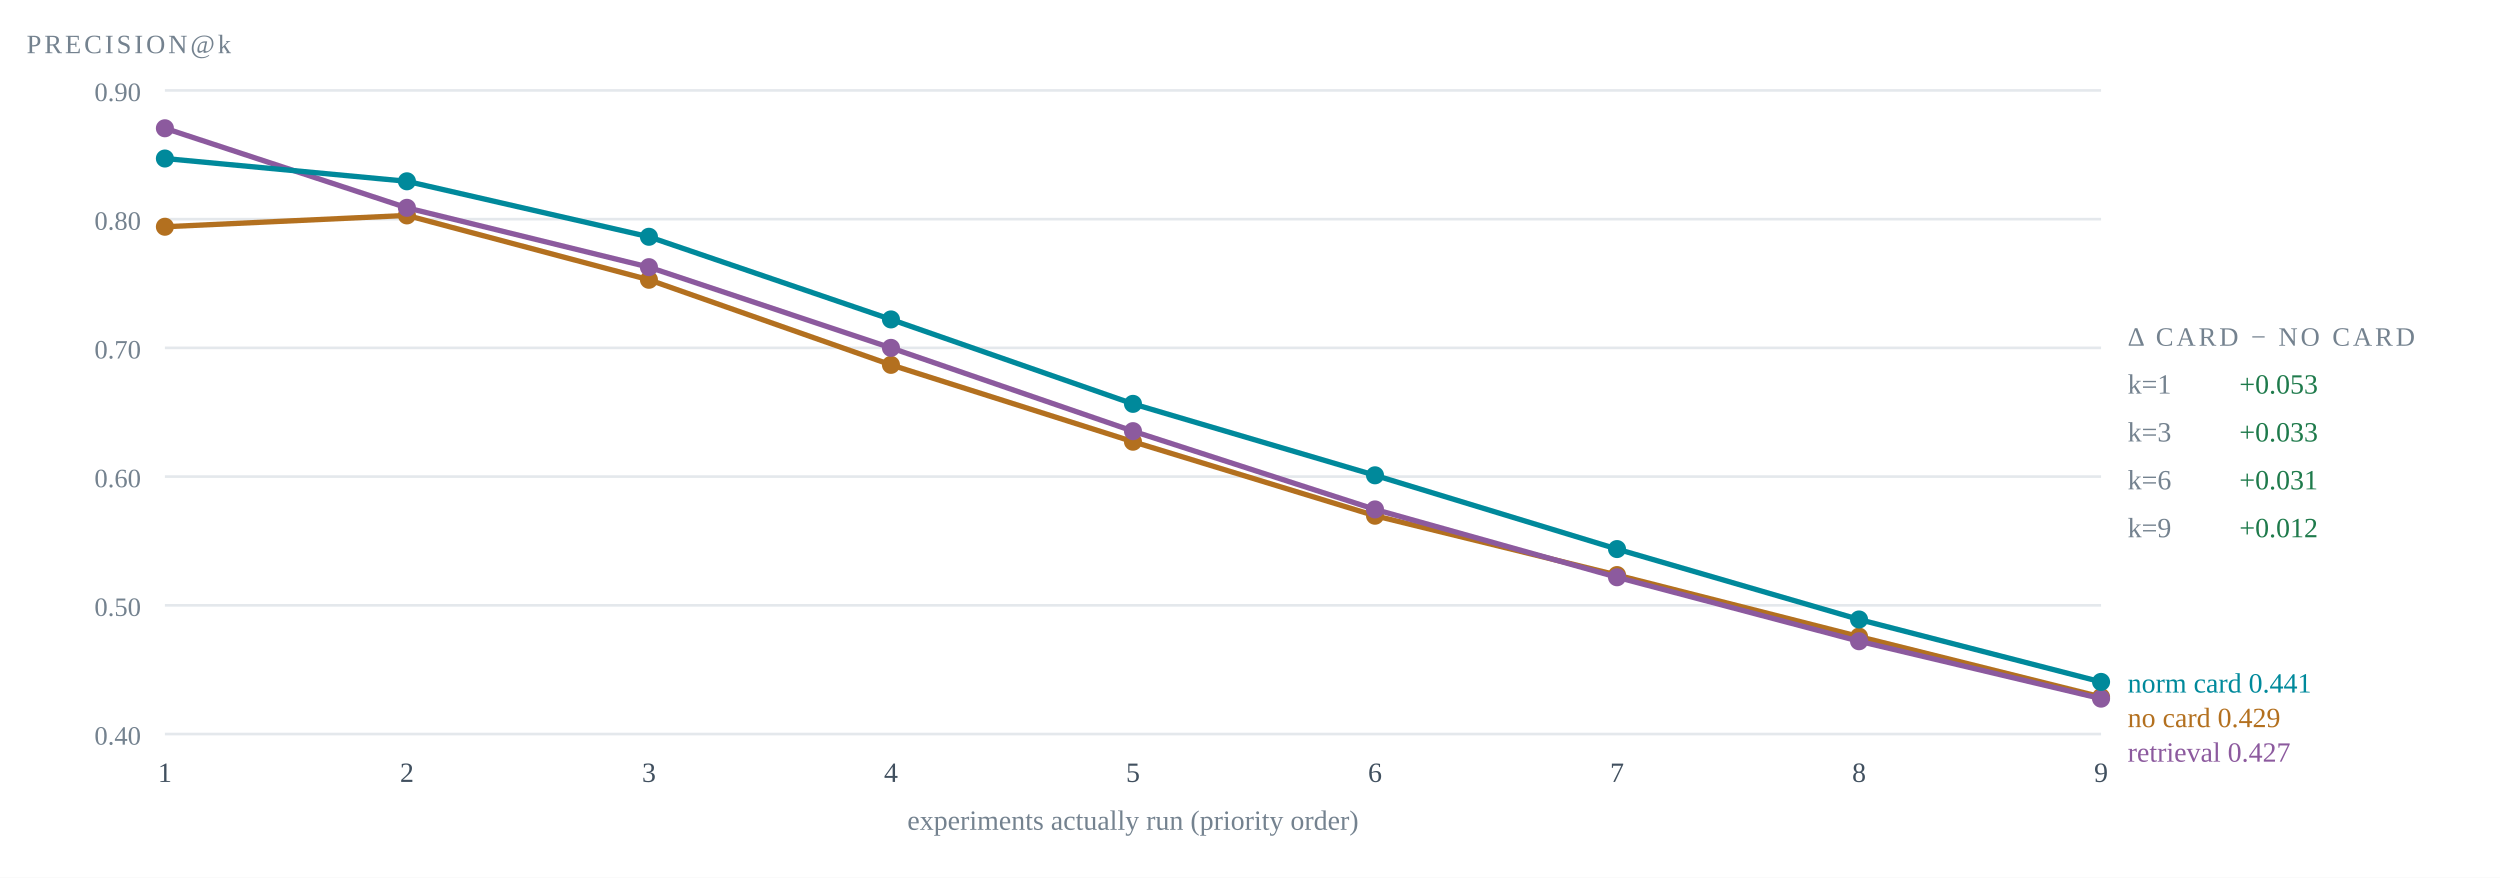
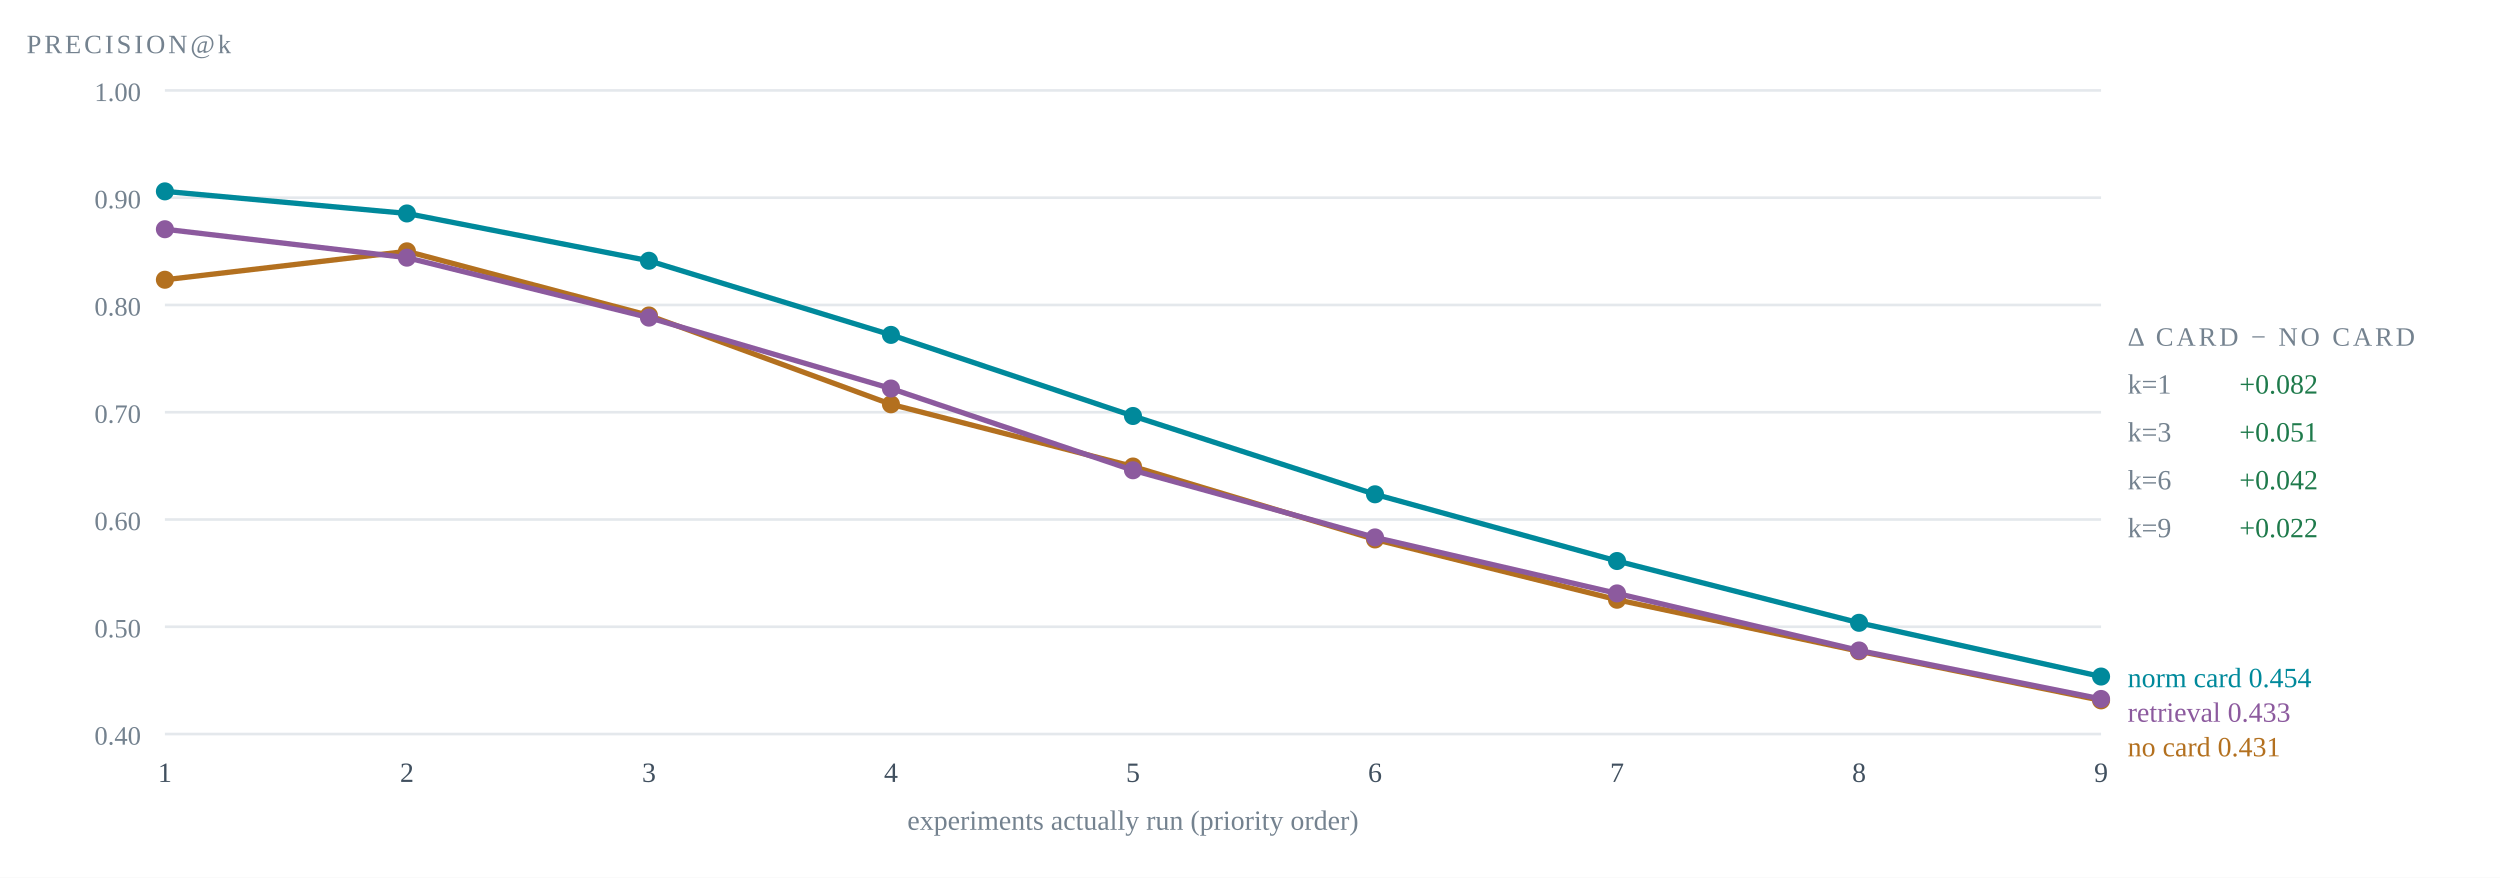
<svg xmlns="http://www.w3.org/2000/svg" width="940" height="330" viewBox="0 0 940 330" role="img" aria-label="Precision at each budget, by arm">
  <rect width="100%" height="100%" fill="#FFFFFF" />
  <line x1="62" y1="276" x2="790" y2="276" stroke="#E4E8EC" />
  <text x="53" y="280" text-anchor="end" font-size="10" fill="#74828F">0.40</text>
-   <line x1="62" y1="227.6" x2="790" y2="227.6" stroke="#E4E8EC" />
-   <text x="53" y="231.6" text-anchor="end" font-size="10" fill="#74828F">0.50</text>
-   <line x1="62" y1="179.2" x2="790" y2="179.2" stroke="#E4E8EC" />
-   <text x="53" y="183.2" text-anchor="end" font-size="10" fill="#74828F">0.60</text>
-   <line x1="62" y1="130.8" x2="790" y2="130.8" stroke="#E4E8EC" />
-   <text x="53" y="134.8" text-anchor="end" font-size="10" fill="#74828F">0.70</text>
-   <line x1="62" y1="82.4" x2="790" y2="82.4" stroke="#E4E8EC" />
-   <text x="53" y="86.4" text-anchor="end" font-size="10" fill="#74828F">0.80</text>
+   <line x1="62" y1="235.667" x2="790" y2="235.667" stroke="#E4E8EC" />
+   <text x="53" y="239.667" text-anchor="end" font-size="10" fill="#74828F">0.50</text>
+   <line x1="62" y1="195.333" x2="790" y2="195.333" stroke="#E4E8EC" />
+   <text x="53" y="199.333" text-anchor="end" font-size="10" fill="#74828F">0.60</text>
+   <line x1="62" y1="155" x2="790" y2="155" stroke="#E4E8EC" />
+   <text x="53" y="159" text-anchor="end" font-size="10" fill="#74828F">0.70</text>
+   <line x1="62" y1="114.667" x2="790" y2="114.667" stroke="#E4E8EC" />
+   <text x="53" y="118.667" text-anchor="end" font-size="10" fill="#74828F">0.80</text>
+   <line x1="62" y1="74.333" x2="790" y2="74.333" stroke="#E4E8EC" />
+   <text x="53" y="78.333" text-anchor="end" font-size="10" fill="#74828F">0.90</text>
  <line x1="62" y1="34" x2="790" y2="34" stroke="#E4E8EC" />
-   <text x="53" y="38" text-anchor="end" font-size="10" fill="#74828F">0.90</text>
+   <text x="53" y="38" text-anchor="end" font-size="10" fill="#74828F">1.00</text>
  <text x="62" y="294" text-anchor="middle" font-size="10.5" fill="#41505F">1</text>
  <text x="153" y="294" text-anchor="middle" font-size="10.5" fill="#41505F">2</text>
  <text x="244" y="294" text-anchor="middle" font-size="10.5" fill="#41505F">3</text>
  <text x="335" y="294" text-anchor="middle" font-size="10.5" fill="#41505F">4</text>
  <text x="426" y="294" text-anchor="middle" font-size="10.5" fill="#41505F">5</text>
  <text x="517" y="294" text-anchor="middle" font-size="10.5" fill="#41505F">6</text>
  <text x="608" y="294" text-anchor="middle" font-size="10.5" fill="#41505F">7</text>
  <text x="699" y="294" text-anchor="middle" font-size="10.5" fill="#41505F">8</text>
  <text x="790" y="294" text-anchor="middle" font-size="10.5" fill="#41505F">9</text>
  <text x="426" y="312" text-anchor="middle" font-size="10.5" fill="#74828F">experiments actually run (priority order)</text>
  <text x="10" y="20" font-size="10" fill="#74828F" letter-spacing="1.1">PRECISION@k</text>
-   <polyline points="62,85.256 153,80.996 244,105.196 335,137.189 426,166.084 517,193.914 608,216.226 699,239.361 790,262.061" fill="none" stroke="#B3701F" stroke-width="2" />
-   <circle cx="62" cy="85.256" r="3.4" fill="#B3701F" />
-   <circle cx="153" cy="80.996" r="3.4" fill="#B3701F" />
-   <circle cx="244" cy="105.196" r="3.4" fill="#B3701F" />
-   <circle cx="335" cy="137.189" r="3.4" fill="#B3701F" />
-   <circle cx="426" cy="166.084" r="3.4" fill="#B3701F" />
-   <circle cx="517" cy="193.914" r="3.4" fill="#B3701F" />
-   <circle cx="608" cy="216.226" r="3.4" fill="#B3701F" />
-   <circle cx="699" cy="239.361" r="3.4" fill="#B3701F" />
-   <circle cx="790" cy="262.061" r="3.4" fill="#B3701F" />
-   <polyline points="62,48.23 153,78.141 244,100.453 335,130.8 426,162.115 517,191.542 608,217.049 699,241.104 790,262.69" fill="none" stroke="#8C5A9E" stroke-width="2" />
-   <circle cx="62" cy="48.23" r="3.4" fill="#8C5A9E" />
-   <circle cx="153" cy="78.141" r="3.4" fill="#8C5A9E" />
-   <circle cx="244" cy="100.453" r="3.4" fill="#8C5A9E" />
-   <circle cx="335" cy="130.8" r="3.4" fill="#8C5A9E" />
-   <circle cx="426" cy="162.115" r="3.4" fill="#8C5A9E" />
-   <circle cx="517" cy="191.542" r="3.4" fill="#8C5A9E" />
-   <circle cx="608" cy="217.049" r="3.4" fill="#8C5A9E" />
-   <circle cx="699" cy="241.104" r="3.4" fill="#8C5A9E" />
-   <circle cx="790" cy="262.69" r="3.4" fill="#8C5A9E" />
-   <polyline points="62,59.604 153,68.17 244,89.031 335,120.104 426,151.854 517,178.716 608,206.449 699,232.924 790,256.398" fill="none" stroke="#00899B" stroke-width="2" />
-   <circle cx="62" cy="59.604" r="3.4" fill="#00899B" />
-   <circle cx="153" cy="68.17" r="3.4" fill="#00899B" />
-   <circle cx="244" cy="89.031" r="3.4" fill="#00899B" />
-   <circle cx="335" cy="120.104" r="3.4" fill="#00899B" />
-   <circle cx="426" cy="151.854" r="3.4" fill="#00899B" />
-   <circle cx="517" cy="178.716" r="3.4" fill="#00899B" />
-   <circle cx="608" cy="206.449" r="3.4" fill="#00899B" />
-   <circle cx="699" cy="232.924" r="3.4" fill="#00899B" />
-   <circle cx="790" cy="256.398" r="3.4" fill="#00899B" />
+   <polyline points="62,105.188 153,94.5 244,118.619 335,152.015 426,175.409 517,202.835 608,225.503 699,244.863 790,263.335" fill="none" stroke="#B3701F" stroke-width="2" />
+   <circle cx="62" cy="105.188" r="3.4" fill="#B3701F" />
+   <circle cx="153" cy="94.5" r="3.4" fill="#B3701F" />
+   <circle cx="244" cy="118.619" r="3.4" fill="#B3701F" />
+   <circle cx="335" cy="152.015" r="3.4" fill="#B3701F" />
+   <circle cx="426" cy="175.409" r="3.4" fill="#B3701F" />
+   <circle cx="517" cy="202.835" r="3.4" fill="#B3701F" />
+   <circle cx="608" cy="225.503" r="3.4" fill="#B3701F" />
+   <circle cx="699" cy="244.863" r="3.4" fill="#B3701F" />
+   <circle cx="790" cy="263.335" r="3.4" fill="#B3701F" />
+   <polyline points="62,86.191 153,96.88 244,119.426 335,146.086 426,176.82 517,202.069 608,223.123 699,244.58 790,262.811" fill="none" stroke="#8C5A9E" stroke-width="2" />
+   <circle cx="62" cy="86.191" r="3.4" fill="#8C5A9E" />
+   <circle cx="153" cy="96.88" r="3.4" fill="#8C5A9E" />
+   <circle cx="244" cy="119.426" r="3.4" fill="#8C5A9E" />
+   <circle cx="335" cy="146.086" r="3.4" fill="#8C5A9E" />
+   <circle cx="426" cy="176.82" r="3.4" fill="#8C5A9E" />
+   <circle cx="517" cy="202.069" r="3.4" fill="#8C5A9E" />
+   <circle cx="608" cy="223.123" r="3.4" fill="#8C5A9E" />
+   <circle cx="699" cy="244.58" r="3.4" fill="#8C5A9E" />
+   <circle cx="790" cy="262.811" r="3.4" fill="#8C5A9E" />
+   <polyline points="62,71.954 153,80.262 244,98.049 335,125.92 426,156.412 517,185.855 608,210.942 699,234.174 790,254.381" fill="none" stroke="#00899B" stroke-width="2" />
+   <circle cx="62" cy="71.954" r="3.4" fill="#00899B" />
+   <circle cx="153" cy="80.262" r="3.4" fill="#00899B" />
+   <circle cx="244" cy="98.049" r="3.4" fill="#00899B" />
+   <circle cx="335" cy="125.92" r="3.4" fill="#00899B" />
+   <circle cx="426" cy="156.412" r="3.4" fill="#00899B" />
+   <circle cx="517" cy="185.855" r="3.4" fill="#00899B" />
+   <circle cx="608" cy="210.942" r="3.4" fill="#00899B" />
+   <circle cx="699" cy="234.174" r="3.4" fill="#00899B" />
+   <circle cx="790" cy="254.381" r="3.4" fill="#00899B" />
  <text x="800" y="130" font-size="10" fill="#74828F" letter-spacing="1.1">Δ CARD − NO CARD</text>
  <text x="800" y="148" font-size="10.5" fill="#74828F">k=1</text>
-   <text x="842" y="148" font-size="10.5" fill="#1E7A4B">+0.053</text>
+   <text x="842" y="148" font-size="10.5" fill="#1E7A4B">+0.082</text>
  <text x="800" y="166" font-size="10.5" fill="#74828F">k=3</text>
-   <text x="842" y="166" font-size="10.5" fill="#1E7A4B">+0.033</text>
+   <text x="842" y="166" font-size="10.5" fill="#1E7A4B">+0.051</text>
  <text x="800" y="184" font-size="10.5" fill="#74828F">k=6</text>
-   <text x="842" y="184" font-size="10.5" fill="#1E7A4B">+0.031</text>
+   <text x="842" y="184" font-size="10.5" fill="#1E7A4B">+0.042</text>
  <text x="800" y="202" font-size="10.5" fill="#74828F">k=9</text>
-   <text x="842" y="202" font-size="10.5" fill="#1E7A4B">+0.012</text>
-   <text x="800" y="260.398" font-size="10.5" fill="#00899B">norm card 0.441</text>
-   <text x="800" y="273.398" font-size="10.5" fill="#B3701F">no card 0.429</text>
-   <text x="800" y="286.398" font-size="10.5" fill="#8C5A9E">retrieval 0.427</text>
+   <text x="842" y="202" font-size="10.5" fill="#1E7A4B">+0.022</text>
+   <text x="800" y="258.381" font-size="10.5" fill="#00899B">norm card 0.454</text>
+   <text x="800" y="271.381" font-size="10.5" fill="#8C5A9E">retrieval 0.433</text>
+   <text x="800" y="284.381" font-size="10.5" fill="#B3701F">no card 0.431</text>
</svg>
